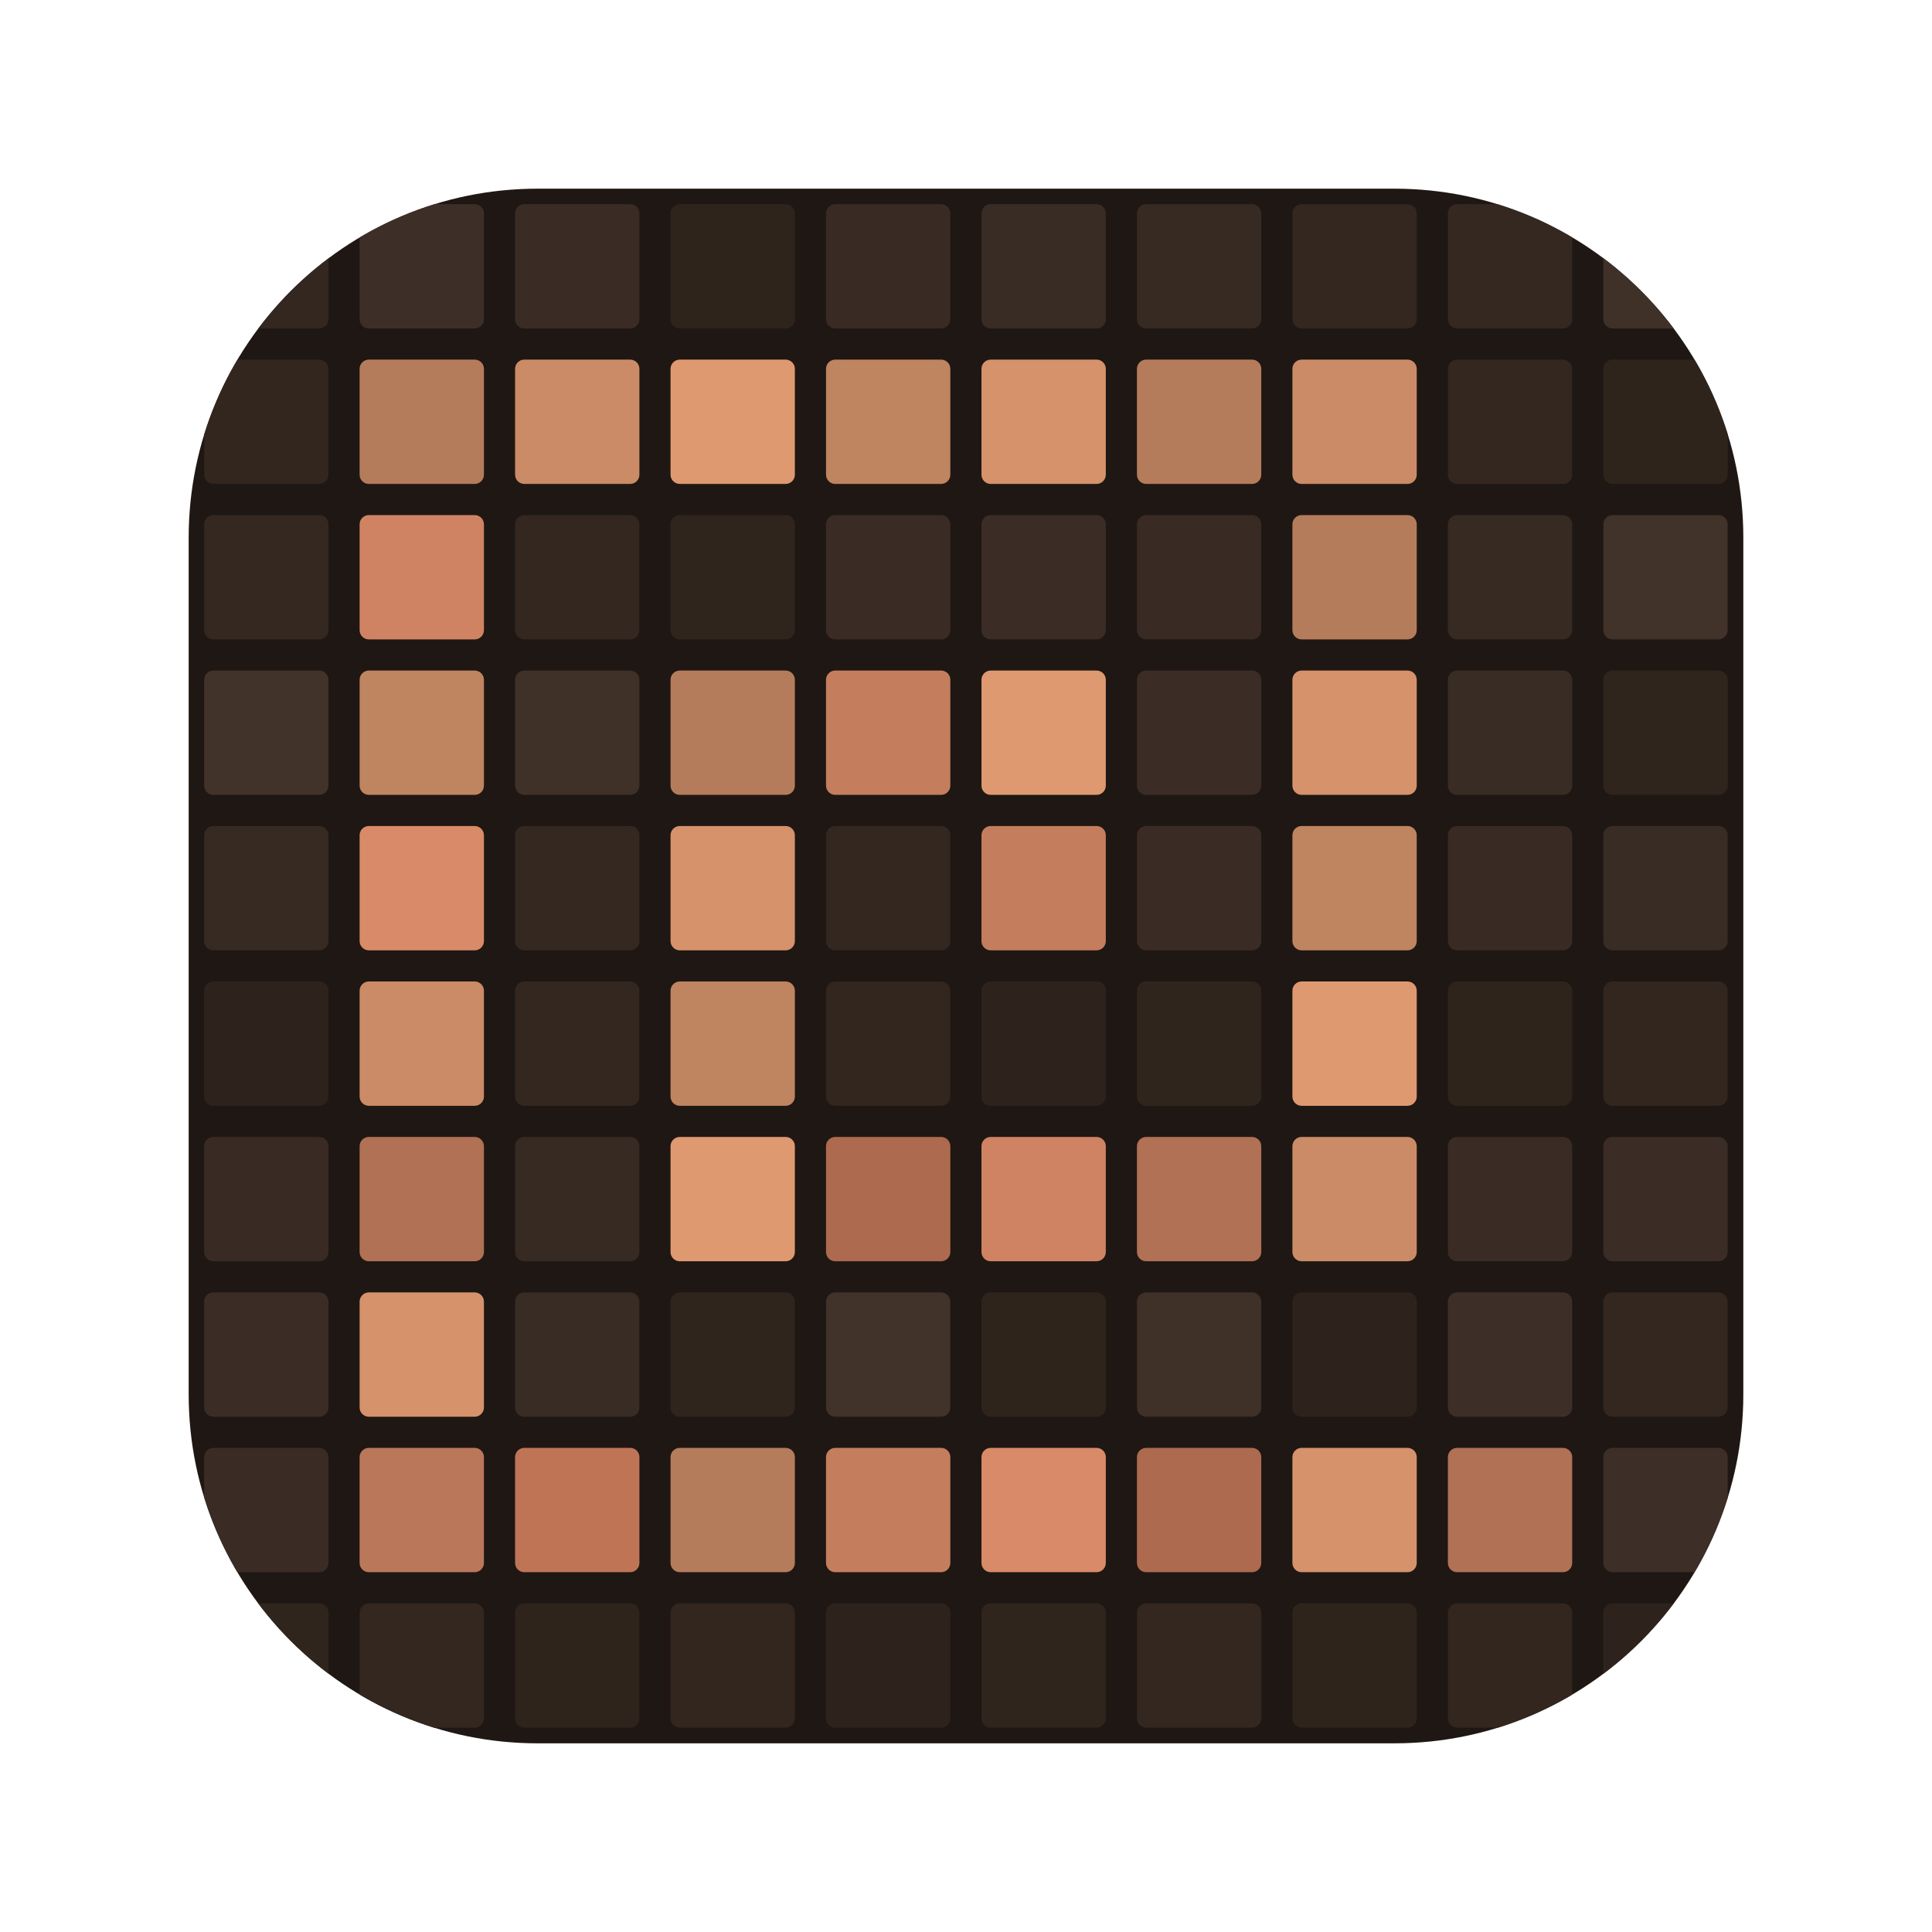
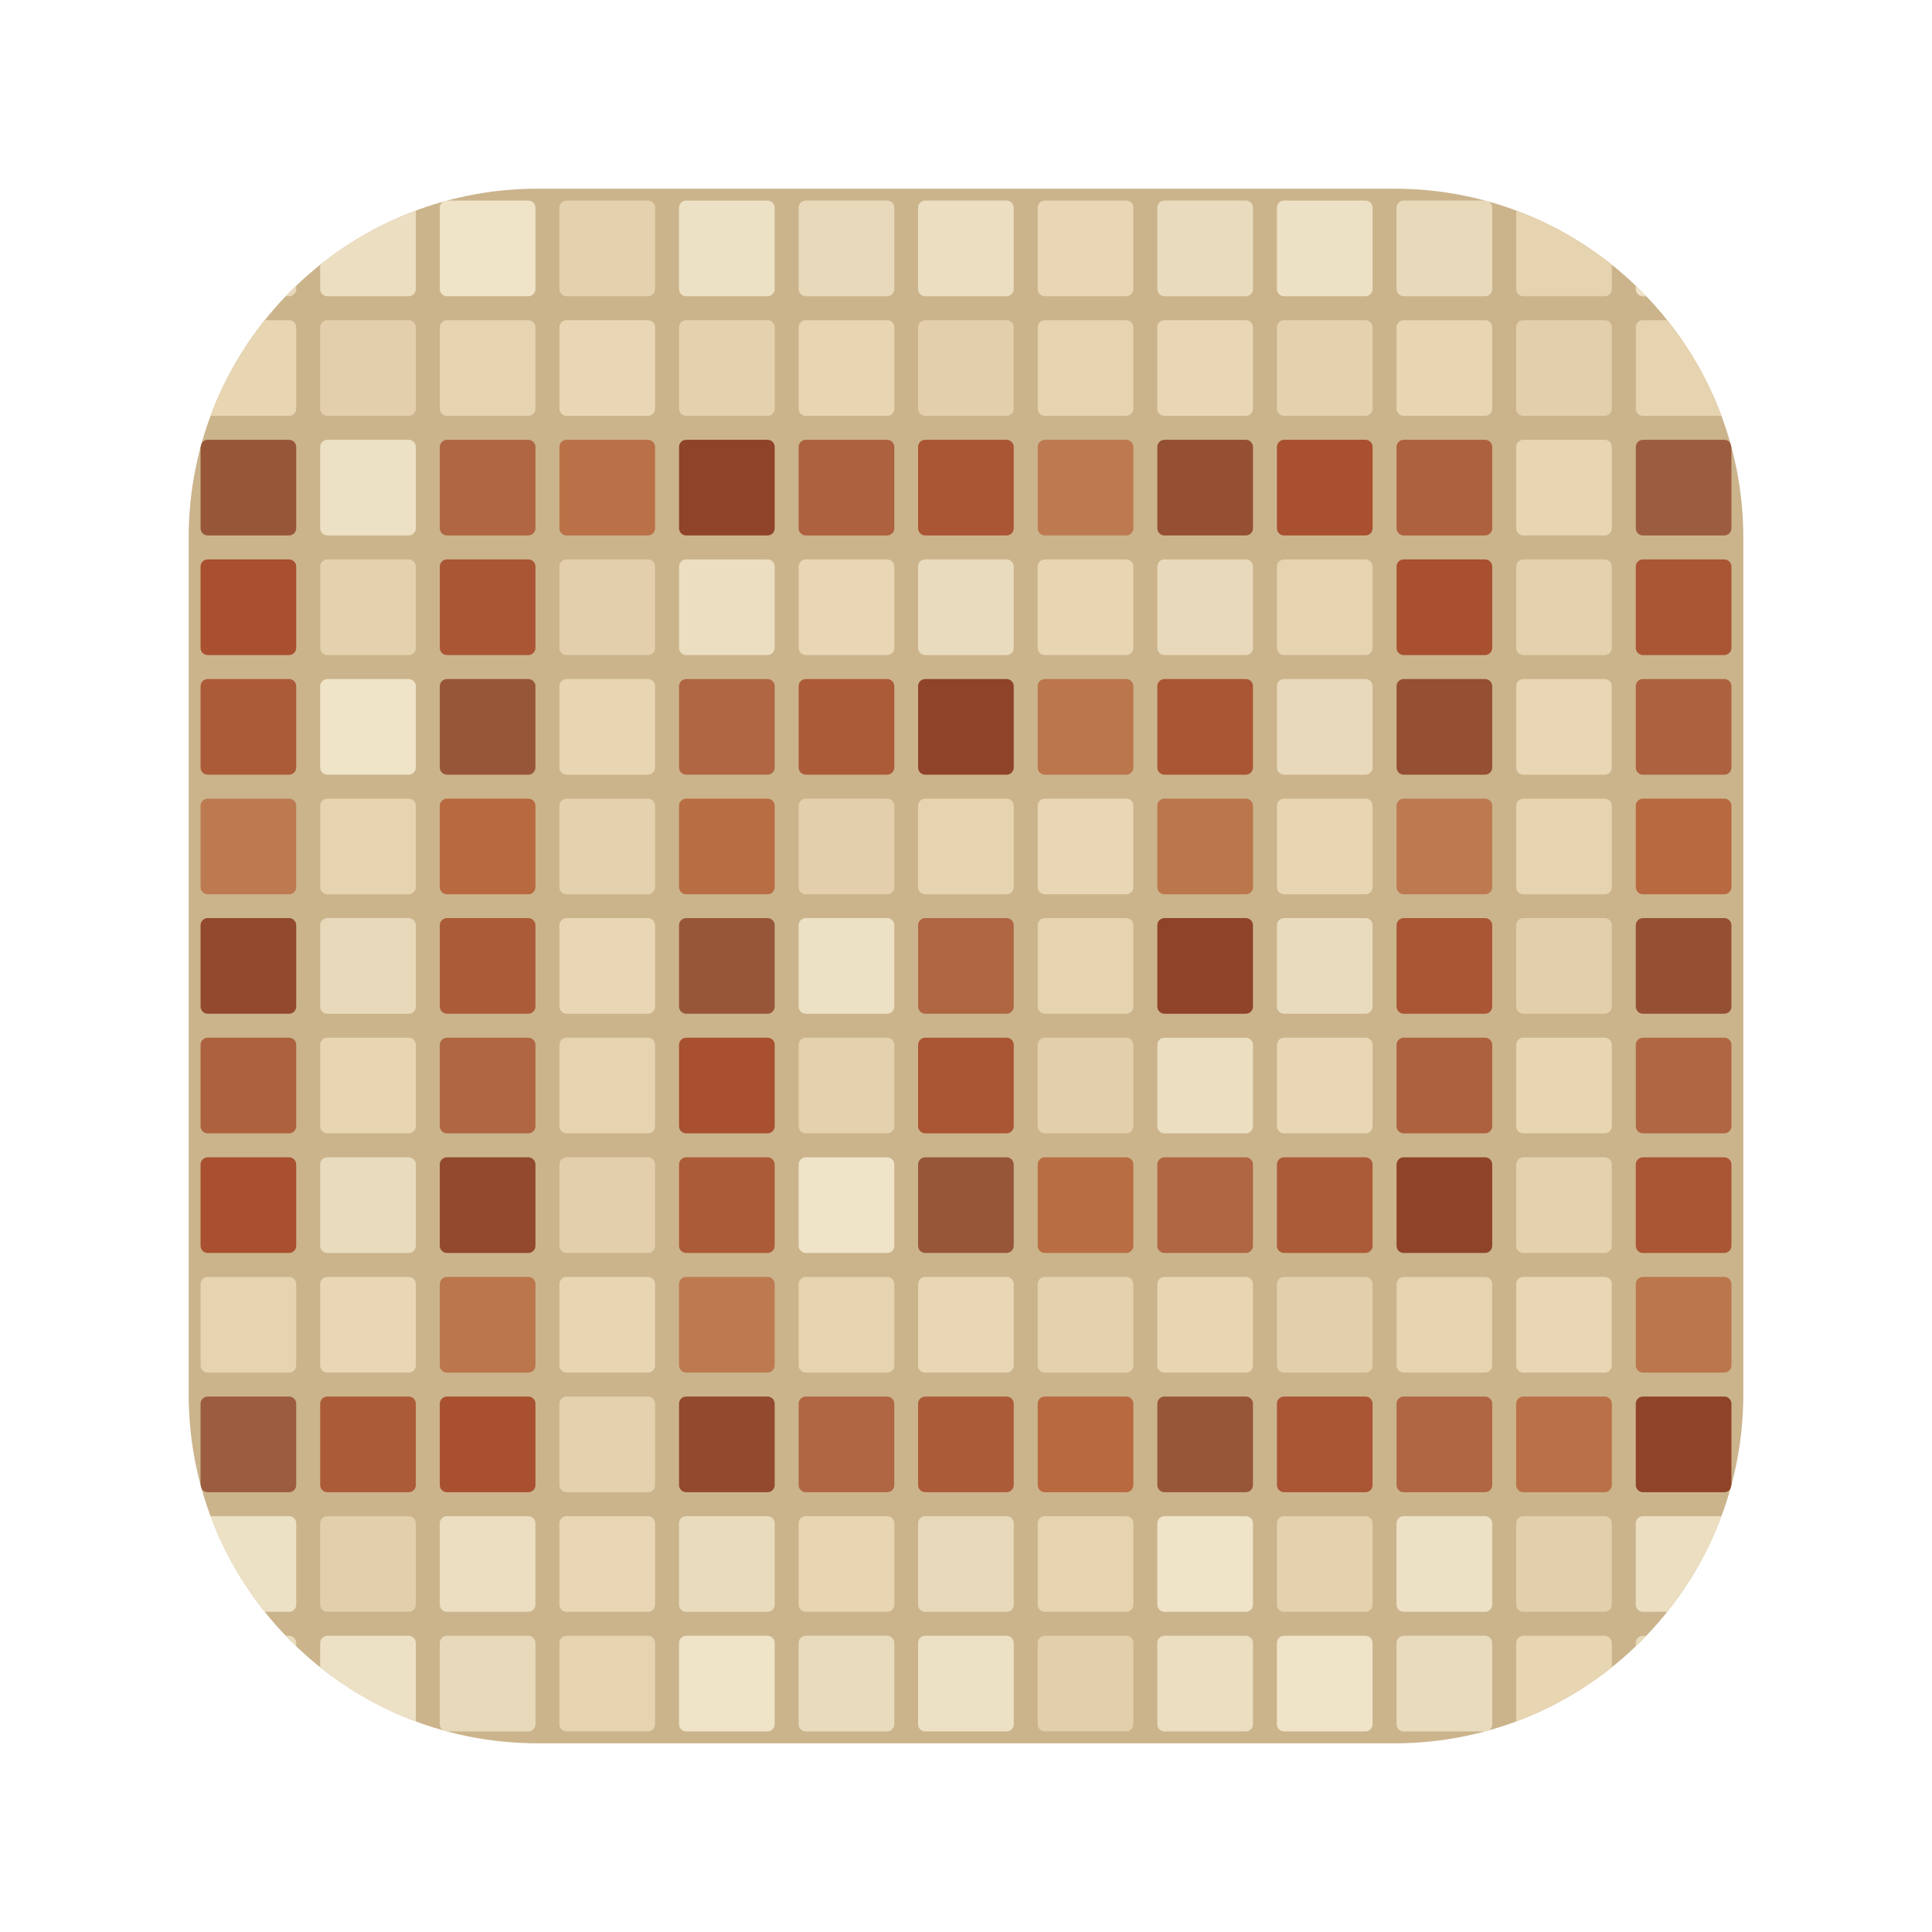
<svg xmlns="http://www.w3.org/2000/svg" width="1024" height="1024" viewBox="0 0 1024 1024">
  <clipPath id="sq">
    <rect x="100" y="100" width="824" height="824" rx="185" />
  </clipPath>
  <g clip-path="url(#sq)">
-     <rect x="100" y="100" width="824" height="824" fill="#1f1713" />
-     <rect x="108.2" y="108.2" width="65.9" height="65.9" rx="4.9" fill="#3a2c24" fill-opacity="0.780" />
-     <rect x="190.6" y="108.2" width="65.9" height="65.9" rx="4.9" fill="#41322a" fill-opacity="0.890" />
-     <rect x="273.0" y="108.2" width="65.9" height="65.9" rx="4.9" fill="#3a2c24" fill-opacity="1.000" />
-     <rect x="355.4" y="108.2" width="65.9" height="65.9" rx="4.9" fill="#33271f" fill-opacity="0.835" />
-     <rect x="437.8" y="108.2" width="65.9" height="65.9" rx="4.9" fill="#3a2c24" fill-opacity="0.945" />
-     <rect x="520.2" y="108.2" width="65.9" height="65.9" rx="4.9" fill="#41322a" fill-opacity="0.780" />
-     <rect x="602.6" y="108.2" width="65.9" height="65.9" rx="4.9" fill="#3a2c24" fill-opacity="0.890" />
-     <rect x="685.0" y="108.2" width="65.9" height="65.9" rx="4.9" fill="#33271f" fill-opacity="1.000" />
-     <rect x="767.4" y="108.2" width="65.9" height="65.9" rx="4.9" fill="#3a2c24" fill-opacity="0.835" />
-     <rect x="849.8" y="108.2" width="65.9" height="65.9" rx="4.9" fill="#41322a" fill-opacity="0.945" />
-     <rect x="108.2" y="190.6" width="65.9" height="65.9" rx="4.9" fill="#33271f" fill-opacity="0.945" />
-     <rect x="190.6" y="190.6" width="65.9" height="65.9" rx="4.9" fill="#df9970" fill-opacity="0.780" />
-     <rect x="273.0" y="190.6" width="65.9" height="65.9" rx="4.9" fill="#df9970" fill-opacity="0.890" />
-     <rect x="355.4" y="190.6" width="65.9" height="65.9" rx="4.9" fill="#df9970" fill-opacity="1.000" />
-     <rect x="437.8" y="190.6" width="65.9" height="65.9" rx="4.9" fill="#df9970" fill-opacity="0.835" />
-     <rect x="520.2" y="190.6" width="65.9" height="65.9" rx="4.9" fill="#df9970" fill-opacity="0.945" />
-     <rect x="602.6" y="190.6" width="65.9" height="65.9" rx="4.9" fill="#df9970" fill-opacity="0.780" />
-     <rect x="685.0" y="190.6" width="65.9" height="65.9" rx="4.9" fill="#df9970" fill-opacity="0.890" />
-     <rect x="767.4" y="190.6" width="65.9" height="65.9" rx="4.9" fill="#33271f" fill-opacity="1.000" />
-     <rect x="849.8" y="190.6" width="65.9" height="65.9" rx="4.9" fill="#33271f" fill-opacity="0.835" />
-     <rect x="108.2" y="273.0" width="65.9" height="65.9" rx="4.9" fill="#3a2c24" fill-opacity="0.835" />
-     <rect x="190.6" y="273.0" width="65.9" height="65.9" rx="4.9" fill="#d98a68" fill-opacity="0.945" />
-     <rect x="273.0" y="273.0" width="65.9" height="65.9" rx="4.9" fill="#3a2c24" fill-opacity="0.780" />
-     <rect x="355.4" y="273.0" width="65.9" height="65.9" rx="4.9" fill="#33271f" fill-opacity="0.890" />
-     <rect x="437.8" y="273.0" width="65.9" height="65.9" rx="4.9" fill="#3a2c24" fill-opacity="1.000" />
-     <rect x="520.2" y="273.0" width="65.9" height="65.9" rx="4.9" fill="#41322a" fill-opacity="0.835" />
-     <rect x="602.6" y="273.0" width="65.9" height="65.9" rx="4.9" fill="#3a2c24" fill-opacity="0.945" />
-     <rect x="685.0" y="273.0" width="65.9" height="65.9" rx="4.9" fill="#df9970" fill-opacity="0.780" />
-     <rect x="767.4" y="273.0" width="65.9" height="65.9" rx="4.9" fill="#3a2c24" fill-opacity="0.890" />
-     <rect x="849.8" y="273.0" width="65.9" height="65.9" rx="4.9" fill="#41322a" fill-opacity="1.000" />
-     <rect x="108.2" y="355.4" width="65.9" height="65.9" rx="4.9" fill="#41322a" fill-opacity="1.000" />
-     <rect x="190.6" y="355.4" width="65.9" height="65.9" rx="4.9" fill="#df9970" fill-opacity="0.835" />
-     <rect x="273.0" y="355.4" width="65.9" height="65.9" rx="4.9" fill="#41322a" fill-opacity="0.945" />
-     <rect x="355.4" y="355.4" width="65.9" height="65.9" rx="4.9" fill="#df9970" fill-opacity="0.780" />
-     <rect x="437.8" y="355.4" width="65.9" height="65.9" rx="4.9" fill="#d98a68" fill-opacity="0.890" />
-     <rect x="520.2" y="355.4" width="65.9" height="65.9" rx="4.9" fill="#df9970" fill-opacity="1.000" />
-     <rect x="602.6" y="355.4" width="65.9" height="65.9" rx="4.9" fill="#41322a" fill-opacity="0.835" />
-     <rect x="685.0" y="355.4" width="65.9" height="65.9" rx="4.9" fill="#df9970" fill-opacity="0.945" />
-     <rect x="767.4" y="355.4" width="65.9" height="65.9" rx="4.9" fill="#41322a" fill-opacity="0.780" />
-     <rect x="849.8" y="355.4" width="65.9" height="65.9" rx="4.9" fill="#33271f" fill-opacity="0.890" />
-     <rect x="108.2" y="437.8" width="65.9" height="65.9" rx="4.9" fill="#3a2c24" fill-opacity="0.890" />
-     <rect x="190.6" y="437.8" width="65.9" height="65.9" rx="4.9" fill="#d98a68" fill-opacity="1.000" />
-     <rect x="273.0" y="437.8" width="65.9" height="65.9" rx="4.9" fill="#3a2c24" fill-opacity="0.835" />
-     <rect x="355.4" y="437.8" width="65.9" height="65.9" rx="4.9" fill="#df9970" fill-opacity="0.945" />
-     <rect x="437.8" y="437.8" width="65.9" height="65.9" rx="4.9" fill="#3a2c24" fill-opacity="0.780" />
-     <rect x="520.2" y="437.8" width="65.9" height="65.9" rx="4.9" fill="#d98a68" fill-opacity="0.890" />
-     <rect x="602.6" y="437.8" width="65.9" height="65.9" rx="4.9" fill="#3a2c24" fill-opacity="1.000" />
-     <rect x="685.0" y="437.8" width="65.9" height="65.9" rx="4.9" fill="#df9970" fill-opacity="0.835" />
-     <rect x="767.4" y="437.8" width="65.9" height="65.9" rx="4.9" fill="#3a2c24" fill-opacity="0.945" />
-     <rect x="849.8" y="437.8" width="65.9" height="65.9" rx="4.9" fill="#41322a" fill-opacity="0.780" />
-     <rect x="108.2" y="520.2" width="65.9" height="65.9" rx="4.9" fill="#33271f" fill-opacity="0.780" />
-     <rect x="190.6" y="520.2" width="65.9" height="65.9" rx="4.9" fill="#df9970" fill-opacity="0.890" />
-     <rect x="273.0" y="520.2" width="65.9" height="65.9" rx="4.9" fill="#33271f" fill-opacity="1.000" />
-     <rect x="355.4" y="520.2" width="65.9" height="65.9" rx="4.9" fill="#df9970" fill-opacity="0.835" />
-     <rect x="437.8" y="520.2" width="65.9" height="65.9" rx="4.9" fill="#33271f" fill-opacity="0.945" />
-     <rect x="520.2" y="520.2" width="65.9" height="65.9" rx="4.9" fill="#33271f" fill-opacity="0.780" />
-     <rect x="602.6" y="520.2" width="65.9" height="65.9" rx="4.9" fill="#33271f" fill-opacity="0.890" />
-     <rect x="685.0" y="520.2" width="65.9" height="65.9" rx="4.9" fill="#df9970" fill-opacity="1.000" />
-     <rect x="767.4" y="520.2" width="65.9" height="65.9" rx="4.9" fill="#33271f" fill-opacity="0.835" />
-     <rect x="849.8" y="520.2" width="65.9" height="65.9" rx="4.9" fill="#33271f" fill-opacity="0.945" />
-     <rect x="108.2" y="602.6" width="65.9" height="65.9" rx="4.9" fill="#3a2c24" fill-opacity="0.945" />
-     <rect x="190.6" y="602.6" width="65.9" height="65.9" rx="4.9" fill="#d98a68" fill-opacity="0.780" />
-     <rect x="273.0" y="602.6" width="65.9" height="65.9" rx="4.9" fill="#3a2c24" fill-opacity="0.890" />
-     <rect x="355.4" y="602.6" width="65.9" height="65.9" rx="4.9" fill="#df9970" fill-opacity="1.000" />
-     <rect x="437.8" y="602.6" width="65.9" height="65.9" rx="4.9" fill="#c97a5a" fill-opacity="0.835" />
-     <rect x="520.2" y="602.6" width="65.9" height="65.9" rx="4.9" fill="#d98a68" fill-opacity="0.945" />
-     <rect x="602.6" y="602.6" width="65.9" height="65.9" rx="4.9" fill="#d98a68" fill-opacity="0.780" />
-     <rect x="685.0" y="602.6" width="65.9" height="65.9" rx="4.9" fill="#df9970" fill-opacity="0.890" />
-     <rect x="767.4" y="602.6" width="65.9" height="65.9" rx="4.9" fill="#3a2c24" fill-opacity="1.000" />
-     <rect x="849.8" y="602.6" width="65.9" height="65.9" rx="4.9" fill="#41322a" fill-opacity="0.835" />
-     <rect x="108.2" y="685.0" width="65.9" height="65.9" rx="4.9" fill="#41322a" fill-opacity="0.835" />
-     <rect x="190.6" y="685.0" width="65.9" height="65.9" rx="4.9" fill="#df9970" fill-opacity="0.945" />
-     <rect x="273.0" y="685.0" width="65.9" height="65.9" rx="4.9" fill="#41322a" fill-opacity="0.780" />
-     <rect x="355.4" y="685.0" width="65.9" height="65.9" rx="4.9" fill="#33271f" fill-opacity="0.890" />
-     <rect x="437.8" y="685.0" width="65.9" height="65.9" rx="4.9" fill="#41322a" fill-opacity="1.000" />
-     <rect x="520.2" y="685.0" width="65.9" height="65.9" rx="4.9" fill="#33271f" fill-opacity="0.835" />
-     <rect x="602.6" y="685.0" width="65.9" height="65.9" rx="4.9" fill="#41322a" fill-opacity="0.945" />
-     <rect x="685.0" y="685.0" width="65.9" height="65.9" rx="4.9" fill="#33271f" fill-opacity="0.780" />
-     <rect x="767.4" y="685.0" width="65.9" height="65.9" rx="4.9" fill="#41322a" fill-opacity="0.890" />
-     <rect x="849.8" y="685.0" width="65.9" height="65.9" rx="4.9" fill="#33271f" fill-opacity="1.000" />
-     <rect x="108.2" y="767.4" width="65.9" height="65.9" rx="4.9" fill="#3a2c24" fill-opacity="1.000" />
-     <rect x="190.6" y="767.4" width="65.9" height="65.9" rx="4.9" fill="#d98a68" fill-opacity="0.835" />
-     <rect x="273.0" y="767.4" width="65.9" height="65.9" rx="4.9" fill="#c97a5a" fill-opacity="0.945" />
-     <rect x="355.4" y="767.4" width="65.9" height="65.9" rx="4.9" fill="#df9970" fill-opacity="0.780" />
-     <rect x="437.8" y="767.4" width="65.9" height="65.9" rx="4.9" fill="#d98a68" fill-opacity="0.890" />
-     <rect x="520.2" y="767.4" width="65.9" height="65.9" rx="4.9" fill="#d98a68" fill-opacity="1.000" />
-     <rect x="602.6" y="767.4" width="65.9" height="65.9" rx="4.9" fill="#c97a5a" fill-opacity="0.835" />
-     <rect x="685.0" y="767.4" width="65.9" height="65.9" rx="4.9" fill="#df9970" fill-opacity="0.945" />
-     <rect x="767.4" y="767.4" width="65.9" height="65.9" rx="4.9" fill="#d98a68" fill-opacity="0.780" />
-     <rect x="849.8" y="767.4" width="65.9" height="65.9" rx="4.9" fill="#41322a" fill-opacity="0.890" />
-     <rect x="108.2" y="849.8" width="65.9" height="65.9" rx="4.9" fill="#33271f" fill-opacity="0.890" />
-     <rect x="190.6" y="849.8" width="65.9" height="65.9" rx="4.9" fill="#33271f" fill-opacity="1.000" />
-     <rect x="273.0" y="849.8" width="65.9" height="65.9" rx="4.9" fill="#33271f" fill-opacity="0.835" />
-     <rect x="355.4" y="849.8" width="65.9" height="65.9" rx="4.9" fill="#33271f" fill-opacity="0.945" />
-     <rect x="437.8" y="849.8" width="65.9" height="65.9" rx="4.9" fill="#33271f" fill-opacity="0.780" />
-     <rect x="520.2" y="849.8" width="65.9" height="65.9" rx="4.9" fill="#33271f" fill-opacity="0.890" />
-     <rect x="602.6" y="849.8" width="65.9" height="65.9" rx="4.9" fill="#33271f" fill-opacity="1.000" />
-     <rect x="685.0" y="849.8" width="65.9" height="65.9" rx="4.9" fill="#33271f" fill-opacity="0.835" />
-     <rect x="767.4" y="849.8" width="65.9" height="65.9" rx="4.9" fill="#33271f" fill-opacity="0.945" />
-     <rect x="849.8" y="849.8" width="65.9" height="65.9" rx="4.9" fill="#33271f" fill-opacity="0.780" />
+     <rect x="100" y="100" width="824" height="824" fill="#cbb48c" />
+     <rect x="106.3" y="106.3" width="50.7" height="50.7" rx="3.8" fill="#efe3c8" fill-opacity="0.780" />
+     <rect x="169.7" y="106.3" width="50.7" height="50.7" rx="3.8" fill="#efe3c8" fill-opacity="0.890" />
+     <rect x="233.1" y="106.3" width="50.7" height="50.7" rx="3.8" fill="#efe3c8" fill-opacity="1.000" />
+     <rect x="296.5" y="106.3" width="50.7" height="50.7" rx="3.8" fill="#e9d6b4" fill-opacity="0.835" />
+     <rect x="359.9" y="106.3" width="50.7" height="50.7" rx="3.8" fill="#efe3c8" fill-opacity="0.945" />
+     <rect x="423.3" y="106.3" width="50.7" height="50.7" rx="3.8" fill="#efe3c8" fill-opacity="0.780" />
+     <rect x="486.6" y="106.3" width="50.7" height="50.7" rx="3.8" fill="#efe3c8" fill-opacity="0.890" />
+     <rect x="550.0" y="106.3" width="50.7" height="50.7" rx="3.8" fill="#e9d6b4" fill-opacity="1.000" />
+     <rect x="613.4" y="106.3" width="50.7" height="50.7" rx="3.8" fill="#efe3c8" fill-opacity="0.835" />
+     <rect x="676.8" y="106.3" width="50.7" height="50.7" rx="3.8" fill="#efe3c8" fill-opacity="0.945" />
+     <rect x="740.2" y="106.3" width="50.7" height="50.7" rx="3.8" fill="#efe3c8" fill-opacity="0.780" />
+     <rect x="803.6" y="106.3" width="50.7" height="50.7" rx="3.8" fill="#e9d6b4" fill-opacity="0.890" />
+     <rect x="867.0" y="106.3" width="50.7" height="50.7" rx="3.8" fill="#efe3c8" fill-opacity="1.000" />
+     <rect x="106.3" y="169.7" width="50.7" height="50.7" rx="3.8" fill="#e9d6b4" fill-opacity="0.945" />
+     <rect x="169.7" y="169.7" width="50.7" height="50.7" rx="3.8" fill="#e9d6b4" fill-opacity="0.780" />
+     <rect x="233.1" y="169.7" width="50.7" height="50.7" rx="3.8" fill="#e9d6b4" fill-opacity="0.890" />
+     <rect x="296.5" y="169.7" width="50.7" height="50.7" rx="3.8" fill="#e9d6b4" fill-opacity="1.000" />
+     <rect x="359.9" y="169.7" width="50.7" height="50.7" rx="3.8" fill="#e9d6b4" fill-opacity="0.835" />
+     <rect x="423.3" y="169.7" width="50.7" height="50.7" rx="3.8" fill="#e9d6b4" fill-opacity="0.945" />
+     <rect x="486.6" y="169.7" width="50.7" height="50.7" rx="3.8" fill="#e9d6b4" fill-opacity="0.780" />
+     <rect x="550.0" y="169.7" width="50.7" height="50.7" rx="3.8" fill="#e9d6b4" fill-opacity="0.890" />
+     <rect x="613.4" y="169.7" width="50.7" height="50.7" rx="3.8" fill="#e9d6b4" fill-opacity="1.000" />
+     <rect x="676.8" y="169.7" width="50.7" height="50.7" rx="3.8" fill="#e9d6b4" fill-opacity="0.835" />
+     <rect x="740.2" y="169.7" width="50.7" height="50.7" rx="3.8" fill="#e9d6b4" fill-opacity="0.945" />
+     <rect x="803.6" y="169.7" width="50.7" height="50.7" rx="3.8" fill="#e9d6b4" fill-opacity="0.780" />
+     <rect x="867.0" y="169.7" width="50.7" height="50.7" rx="3.8" fill="#e9d6b4" fill-opacity="0.890" />
+     <rect x="106.3" y="233.1" width="50.7" height="50.7" rx="3.8" fill="#8f4329" fill-opacity="0.835" />
+     <rect x="169.7" y="233.1" width="50.7" height="50.7" rx="3.8" fill="#efe3c8" fill-opacity="0.945" />
+     <rect x="233.1" y="233.1" width="50.7" height="50.7" rx="3.8" fill="#a8502f" fill-opacity="0.780" />
+     <rect x="296.5" y="233.1" width="50.7" height="50.7" rx="3.8" fill="#b8693f" fill-opacity="0.890" />
+     <rect x="359.9" y="233.1" width="50.7" height="50.7" rx="3.8" fill="#8f4329" fill-opacity="1.000" />
+     <rect x="423.3" y="233.1" width="50.7" height="50.7" rx="3.8" fill="#a8502f" fill-opacity="0.835" />
+     <rect x="486.6" y="233.1" width="50.7" height="50.7" rx="3.8" fill="#a8502f" fill-opacity="0.945" />
+     <rect x="550.0" y="233.1" width="50.7" height="50.7" rx="3.8" fill="#b8693f" fill-opacity="0.780" />
+     <rect x="613.4" y="233.1" width="50.7" height="50.7" rx="3.8" fill="#8f4329" fill-opacity="0.890" />
+     <rect x="676.8" y="233.1" width="50.7" height="50.7" rx="3.8" fill="#a8502f" fill-opacity="1.000" />
+     <rect x="740.2" y="233.1" width="50.7" height="50.7" rx="3.8" fill="#a8502f" fill-opacity="0.835" />
+     <rect x="803.6" y="233.1" width="50.7" height="50.7" rx="3.8" fill="#e9d6b4" fill-opacity="0.945" />
+     <rect x="867.0" y="233.1" width="50.7" height="50.7" rx="3.8" fill="#8f4329" fill-opacity="0.780" />
+     <rect x="106.3" y="296.5" width="50.7" height="50.7" rx="3.8" fill="#a8502f" fill-opacity="1.000" />
+     <rect x="169.7" y="296.5" width="50.7" height="50.7" rx="3.8" fill="#e9d6b4" fill-opacity="0.835" />
+     <rect x="233.1" y="296.5" width="50.7" height="50.7" rx="3.8" fill="#a8502f" fill-opacity="0.945" />
+     <rect x="296.5" y="296.5" width="50.7" height="50.7" rx="3.8" fill="#e9d6b4" fill-opacity="0.780" />
+     <rect x="359.9" y="296.5" width="50.7" height="50.7" rx="3.8" fill="#efe3c8" fill-opacity="0.890" />
+     <rect x="423.3" y="296.5" width="50.7" height="50.7" rx="3.8" fill="#e9d6b4" fill-opacity="1.000" />
+     <rect x="486.6" y="296.5" width="50.7" height="50.7" rx="3.8" fill="#efe3c8" fill-opacity="0.835" />
+     <rect x="550.0" y="296.5" width="50.7" height="50.7" rx="3.8" fill="#e9d6b4" fill-opacity="0.945" />
+     <rect x="613.4" y="296.5" width="50.7" height="50.7" rx="3.8" fill="#efe3c8" fill-opacity="0.780" />
+     <rect x="676.8" y="296.5" width="50.7" height="50.7" rx="3.8" fill="#e9d6b4" fill-opacity="0.890" />
+     <rect x="740.2" y="296.5" width="50.7" height="50.7" rx="3.8" fill="#a8502f" fill-opacity="1.000" />
+     <rect x="803.6" y="296.5" width="50.7" height="50.7" rx="3.8" fill="#e9d6b4" fill-opacity="0.835" />
+     <rect x="867.0" y="296.5" width="50.7" height="50.7" rx="3.8" fill="#a8502f" fill-opacity="0.945" />
+     <rect x="106.3" y="359.9" width="50.7" height="50.7" rx="3.8" fill="#a8502f" fill-opacity="0.890" />
+     <rect x="169.7" y="359.9" width="50.7" height="50.7" rx="3.8" fill="#efe3c8" fill-opacity="1.000" />
+     <rect x="233.1" y="359.9" width="50.7" height="50.7" rx="3.8" fill="#8f4329" fill-opacity="0.835" />
+     <rect x="296.5" y="359.9" width="50.7" height="50.7" rx="3.8" fill="#e9d6b4" fill-opacity="0.945" />
+     <rect x="359.9" y="359.9" width="50.7" height="50.7" rx="3.8" fill="#a8502f" fill-opacity="0.780" />
+     <rect x="423.3" y="359.9" width="50.7" height="50.7" rx="3.8" fill="#a8502f" fill-opacity="0.890" />
+     <rect x="486.6" y="359.9" width="50.7" height="50.7" rx="3.8" fill="#8f4329" fill-opacity="1.000" />
+     <rect x="550.0" y="359.9" width="50.7" height="50.7" rx="3.8" fill="#b8693f" fill-opacity="0.835" />
+     <rect x="613.4" y="359.9" width="50.7" height="50.7" rx="3.8" fill="#a8502f" fill-opacity="0.945" />
+     <rect x="676.8" y="359.9" width="50.7" height="50.7" rx="3.8" fill="#efe3c8" fill-opacity="0.780" />
+     <rect x="740.2" y="359.9" width="50.7" height="50.7" rx="3.8" fill="#8f4329" fill-opacity="0.890" />
+     <rect x="803.6" y="359.9" width="50.7" height="50.7" rx="3.8" fill="#e9d6b4" fill-opacity="1.000" />
+     <rect x="867.0" y="359.9" width="50.7" height="50.7" rx="3.8" fill="#a8502f" fill-opacity="0.835" />
+     <rect x="106.3" y="423.3" width="50.7" height="50.7" rx="3.8" fill="#b8693f" fill-opacity="0.780" />
+     <rect x="169.7" y="423.3" width="50.7" height="50.7" rx="3.8" fill="#e9d6b4" fill-opacity="0.890" />
+     <rect x="233.1" y="423.3" width="50.7" height="50.7" rx="3.8" fill="#b8693f" fill-opacity="1.000" />
+     <rect x="296.5" y="423.3" width="50.7" height="50.7" rx="3.8" fill="#e9d6b4" fill-opacity="0.835" />
+     <rect x="359.9" y="423.3" width="50.7" height="50.7" rx="3.8" fill="#b8693f" fill-opacity="0.945" />
+     <rect x="423.3" y="423.3" width="50.7" height="50.7" rx="3.8" fill="#e9d6b4" fill-opacity="0.780" />
+     <rect x="486.6" y="423.3" width="50.7" height="50.7" rx="3.8" fill="#e9d6b4" fill-opacity="0.890" />
+     <rect x="550.0" y="423.3" width="50.7" height="50.7" rx="3.8" fill="#e9d6b4" fill-opacity="1.000" />
+     <rect x="613.4" y="423.3" width="50.7" height="50.7" rx="3.8" fill="#b8693f" fill-opacity="0.835" />
+     <rect x="676.8" y="423.3" width="50.7" height="50.7" rx="3.8" fill="#e9d6b4" fill-opacity="0.945" />
+     <rect x="740.2" y="423.3" width="50.7" height="50.7" rx="3.8" fill="#b8693f" fill-opacity="0.780" />
+     <rect x="803.6" y="423.3" width="50.7" height="50.7" rx="3.8" fill="#e9d6b4" fill-opacity="0.890" />
+     <rect x="867.0" y="423.3" width="50.7" height="50.7" rx="3.8" fill="#b8693f" fill-opacity="1.000" />
+     <rect x="106.3" y="486.6" width="50.7" height="50.7" rx="3.8" fill="#8f4329" fill-opacity="0.945" />
+     <rect x="169.7" y="486.6" width="50.7" height="50.7" rx="3.8" fill="#efe3c8" fill-opacity="0.780" />
+     <rect x="233.1" y="486.6" width="50.7" height="50.7" rx="3.8" fill="#a8502f" fill-opacity="0.890" />
+     <rect x="296.5" y="486.6" width="50.7" height="50.7" rx="3.8" fill="#e9d6b4" fill-opacity="1.000" />
+     <rect x="359.9" y="486.6" width="50.7" height="50.7" rx="3.8" fill="#8f4329" fill-opacity="0.835" />
+     <rect x="423.3" y="486.6" width="50.7" height="50.7" rx="3.8" fill="#efe3c8" fill-opacity="0.945" />
+     <rect x="486.6" y="486.6" width="50.7" height="50.7" rx="3.8" fill="#a8502f" fill-opacity="0.780" />
+     <rect x="550.0" y="486.6" width="50.7" height="50.7" rx="3.8" fill="#e9d6b4" fill-opacity="0.890" />
+     <rect x="613.4" y="486.6" width="50.7" height="50.7" rx="3.8" fill="#8f4329" fill-opacity="1.000" />
+     <rect x="676.8" y="486.6" width="50.7" height="50.7" rx="3.8" fill="#efe3c8" fill-opacity="0.835" />
+     <rect x="740.2" y="486.6" width="50.7" height="50.7" rx="3.8" fill="#a8502f" fill-opacity="0.945" />
+     <rect x="803.6" y="486.6" width="50.7" height="50.7" rx="3.8" fill="#e9d6b4" fill-opacity="0.780" />
+     <rect x="867.0" y="486.6" width="50.7" height="50.7" rx="3.8" fill="#8f4329" fill-opacity="0.890" />
+     <rect x="106.3" y="550.0" width="50.7" height="50.7" rx="3.8" fill="#a8502f" fill-opacity="0.835" />
+     <rect x="169.7" y="550.0" width="50.7" height="50.7" rx="3.8" fill="#e9d6b4" fill-opacity="0.945" />
+     <rect x="233.1" y="550.0" width="50.7" height="50.7" rx="3.8" fill="#a8502f" fill-opacity="0.780" />
+     <rect x="296.5" y="550.0" width="50.7" height="50.7" rx="3.8" fill="#e9d6b4" fill-opacity="0.890" />
+     <rect x="359.9" y="550.0" width="50.7" height="50.7" rx="3.8" fill="#a8502f" fill-opacity="1.000" />
+     <rect x="423.3" y="550.0" width="50.7" height="50.7" rx="3.8" fill="#e9d6b4" fill-opacity="0.835" />
+     <rect x="486.6" y="550.0" width="50.7" height="50.7" rx="3.8" fill="#a8502f" fill-opacity="0.945" />
+     <rect x="550.0" y="550.0" width="50.7" height="50.7" rx="3.8" fill="#e9d6b4" fill-opacity="0.780" />
+     <rect x="613.4" y="550.0" width="50.7" height="50.7" rx="3.8" fill="#efe3c8" fill-opacity="0.890" />
+     <rect x="676.8" y="550.0" width="50.7" height="50.7" rx="3.8" fill="#e9d6b4" fill-opacity="1.000" />
+     <rect x="740.2" y="550.0" width="50.7" height="50.7" rx="3.8" fill="#a8502f" fill-opacity="0.835" />
+     <rect x="803.6" y="550.0" width="50.7" height="50.7" rx="3.8" fill="#e9d6b4" fill-opacity="0.945" />
+     <rect x="867.0" y="550.0" width="50.7" height="50.7" rx="3.8" fill="#a8502f" fill-opacity="0.780" />
+     <rect x="106.3" y="613.4" width="50.7" height="50.7" rx="3.8" fill="#a8502f" fill-opacity="1.000" />
+     <rect x="169.7" y="613.4" width="50.7" height="50.7" rx="3.8" fill="#efe3c8" fill-opacity="0.835" />
+     <rect x="233.1" y="613.4" width="50.7" height="50.7" rx="3.8" fill="#8f4329" fill-opacity="0.945" />
+     <rect x="296.5" y="613.4" width="50.7" height="50.7" rx="3.8" fill="#e9d6b4" fill-opacity="0.780" />
+     <rect x="359.9" y="613.4" width="50.7" height="50.7" rx="3.8" fill="#a8502f" fill-opacity="0.890" />
+     <rect x="423.3" y="613.4" width="50.7" height="50.7" rx="3.8" fill="#efe3c8" fill-opacity="1.000" />
+     <rect x="486.6" y="613.4" width="50.7" height="50.7" rx="3.8" fill="#8f4329" fill-opacity="0.835" />
+     <rect x="550.0" y="613.4" width="50.7" height="50.7" rx="3.8" fill="#b8693f" fill-opacity="0.945" />
+     <rect x="613.4" y="613.4" width="50.7" height="50.7" rx="3.8" fill="#a8502f" fill-opacity="0.780" />
+     <rect x="676.8" y="613.4" width="50.7" height="50.7" rx="3.8" fill="#a8502f" fill-opacity="0.890" />
+     <rect x="740.2" y="613.4" width="50.7" height="50.7" rx="3.8" fill="#8f4329" fill-opacity="1.000" />
+     <rect x="803.6" y="613.4" width="50.7" height="50.7" rx="3.8" fill="#e9d6b4" fill-opacity="0.835" />
+     <rect x="867.0" y="613.4" width="50.7" height="50.7" rx="3.8" fill="#a8502f" fill-opacity="0.945" />
+     <rect x="106.3" y="676.8" width="50.7" height="50.7" rx="3.8" fill="#e9d6b4" fill-opacity="0.890" />
+     <rect x="169.7" y="676.8" width="50.7" height="50.7" rx="3.8" fill="#e9d6b4" fill-opacity="1.000" />
+     <rect x="233.1" y="676.8" width="50.7" height="50.7" rx="3.8" fill="#b8693f" fill-opacity="0.835" />
+     <rect x="296.5" y="676.8" width="50.7" height="50.7" rx="3.8" fill="#e9d6b4" fill-opacity="0.945" />
+     <rect x="359.9" y="676.8" width="50.7" height="50.7" rx="3.8" fill="#b8693f" fill-opacity="0.780" />
+     <rect x="423.3" y="676.8" width="50.7" height="50.7" rx="3.8" fill="#e9d6b4" fill-opacity="0.890" />
+     <rect x="486.6" y="676.8" width="50.7" height="50.7" rx="3.8" fill="#e9d6b4" fill-opacity="1.000" />
+     <rect x="550.0" y="676.8" width="50.7" height="50.7" rx="3.8" fill="#e9d6b4" fill-opacity="0.835" />
+     <rect x="613.4" y="676.8" width="50.7" height="50.7" rx="3.8" fill="#e9d6b4" fill-opacity="0.945" />
+     <rect x="676.8" y="676.8" width="50.7" height="50.7" rx="3.8" fill="#e9d6b4" fill-opacity="0.780" />
+     <rect x="740.2" y="676.8" width="50.7" height="50.7" rx="3.8" fill="#e9d6b4" fill-opacity="0.890" />
+     <rect x="803.6" y="676.8" width="50.7" height="50.7" rx="3.8" fill="#e9d6b4" fill-opacity="1.000" />
+     <rect x="867.0" y="676.8" width="50.7" height="50.7" rx="3.8" fill="#b8693f" fill-opacity="0.835" />
+     <rect x="106.3" y="740.2" width="50.7" height="50.7" rx="3.8" fill="#8f4329" fill-opacity="0.780" />
+     <rect x="169.7" y="740.2" width="50.7" height="50.7" rx="3.8" fill="#a8502f" fill-opacity="0.890" />
+     <rect x="233.1" y="740.2" width="50.7" height="50.7" rx="3.8" fill="#a8502f" fill-opacity="1.000" />
+     <rect x="296.5" y="740.2" width="50.7" height="50.7" rx="3.8" fill="#e9d6b4" fill-opacity="0.835" />
+     <rect x="359.9" y="740.2" width="50.7" height="50.7" rx="3.8" fill="#8f4329" fill-opacity="0.945" />
+     <rect x="423.3" y="740.2" width="50.7" height="50.7" rx="3.8" fill="#a8502f" fill-opacity="0.780" />
+     <rect x="486.6" y="740.2" width="50.7" height="50.7" rx="3.8" fill="#a8502f" fill-opacity="0.890" />
+     <rect x="550.0" y="740.2" width="50.7" height="50.7" rx="3.8" fill="#b8693f" fill-opacity="1.000" />
+     <rect x="613.4" y="740.2" width="50.7" height="50.7" rx="3.8" fill="#8f4329" fill-opacity="0.835" />
+     <rect x="676.8" y="740.2" width="50.7" height="50.7" rx="3.8" fill="#a8502f" fill-opacity="0.945" />
+     <rect x="740.2" y="740.2" width="50.7" height="50.7" rx="3.8" fill="#a8502f" fill-opacity="0.780" />
+     <rect x="803.6" y="740.2" width="50.7" height="50.7" rx="3.8" fill="#b8693f" fill-opacity="0.890" />
+     <rect x="867.0" y="740.2" width="50.7" height="50.7" rx="3.8" fill="#8f4329" fill-opacity="1.000" />
+     <rect x="106.3" y="803.6" width="50.7" height="50.7" rx="3.8" fill="#efe3c8" fill-opacity="0.945" />
+     <rect x="169.7" y="803.6" width="50.7" height="50.7" rx="3.8" fill="#e9d6b4" fill-opacity="0.780" />
+     <rect x="233.1" y="803.6" width="50.7" height="50.7" rx="3.8" fill="#efe3c8" fill-opacity="0.890" />
+     <rect x="296.5" y="803.6" width="50.7" height="50.7" rx="3.8" fill="#e9d6b4" fill-opacity="1.000" />
+     <rect x="359.9" y="803.6" width="50.7" height="50.7" rx="3.8" fill="#efe3c8" fill-opacity="0.835" />
+     <rect x="423.3" y="803.6" width="50.7" height="50.7" rx="3.8" fill="#e9d6b4" fill-opacity="0.945" />
+     <rect x="486.6" y="803.6" width="50.7" height="50.7" rx="3.8" fill="#efe3c8" fill-opacity="0.780" />
+     <rect x="550.0" y="803.6" width="50.7" height="50.7" rx="3.8" fill="#e9d6b4" fill-opacity="0.890" />
+     <rect x="613.4" y="803.6" width="50.7" height="50.7" rx="3.8" fill="#efe3c8" fill-opacity="1.000" />
+     <rect x="676.8" y="803.6" width="50.7" height="50.7" rx="3.8" fill="#e9d6b4" fill-opacity="0.835" />
+     <rect x="740.2" y="803.6" width="50.7" height="50.7" rx="3.8" fill="#efe3c8" fill-opacity="0.945" />
+     <rect x="803.6" y="803.6" width="50.7" height="50.7" rx="3.8" fill="#e9d6b4" fill-opacity="0.780" />
+     <rect x="867.0" y="803.6" width="50.7" height="50.7" rx="3.8" fill="#efe3c8" fill-opacity="0.890" />
+     <rect x="106.3" y="867.0" width="50.7" height="50.7" rx="3.8" fill="#efe3c8" fill-opacity="0.835" />
+     <rect x="169.7" y="867.0" width="50.7" height="50.7" rx="3.8" fill="#efe3c8" fill-opacity="0.945" />
+     <rect x="233.1" y="867.0" width="50.7" height="50.7" rx="3.8" fill="#efe3c8" fill-opacity="0.780" />
+     <rect x="296.5" y="867.0" width="50.7" height="50.7" rx="3.8" fill="#e9d6b4" fill-opacity="0.890" />
+     <rect x="359.9" y="867.0" width="50.7" height="50.7" rx="3.8" fill="#efe3c8" fill-opacity="1.000" />
+     <rect x="423.3" y="867.0" width="50.7" height="50.7" rx="3.8" fill="#efe3c8" fill-opacity="0.835" />
+     <rect x="486.6" y="867.0" width="50.7" height="50.7" rx="3.8" fill="#efe3c8" fill-opacity="0.945" />
+     <rect x="550.0" y="867.0" width="50.7" height="50.7" rx="3.8" fill="#e9d6b4" fill-opacity="0.780" />
+     <rect x="613.4" y="867.0" width="50.7" height="50.7" rx="3.8" fill="#efe3c8" fill-opacity="0.890" />
+     <rect x="676.8" y="867.0" width="50.7" height="50.7" rx="3.8" fill="#efe3c8" fill-opacity="1.000" />
+     <rect x="740.2" y="867.0" width="50.7" height="50.7" rx="3.8" fill="#efe3c8" fill-opacity="0.835" />
+     <rect x="803.6" y="867.0" width="50.7" height="50.7" rx="3.8" fill="#e9d6b4" fill-opacity="0.945" />
+     <rect x="867.0" y="867.0" width="50.7" height="50.7" rx="3.8" fill="#efe3c8" fill-opacity="0.780" />
  </g>
</svg>
